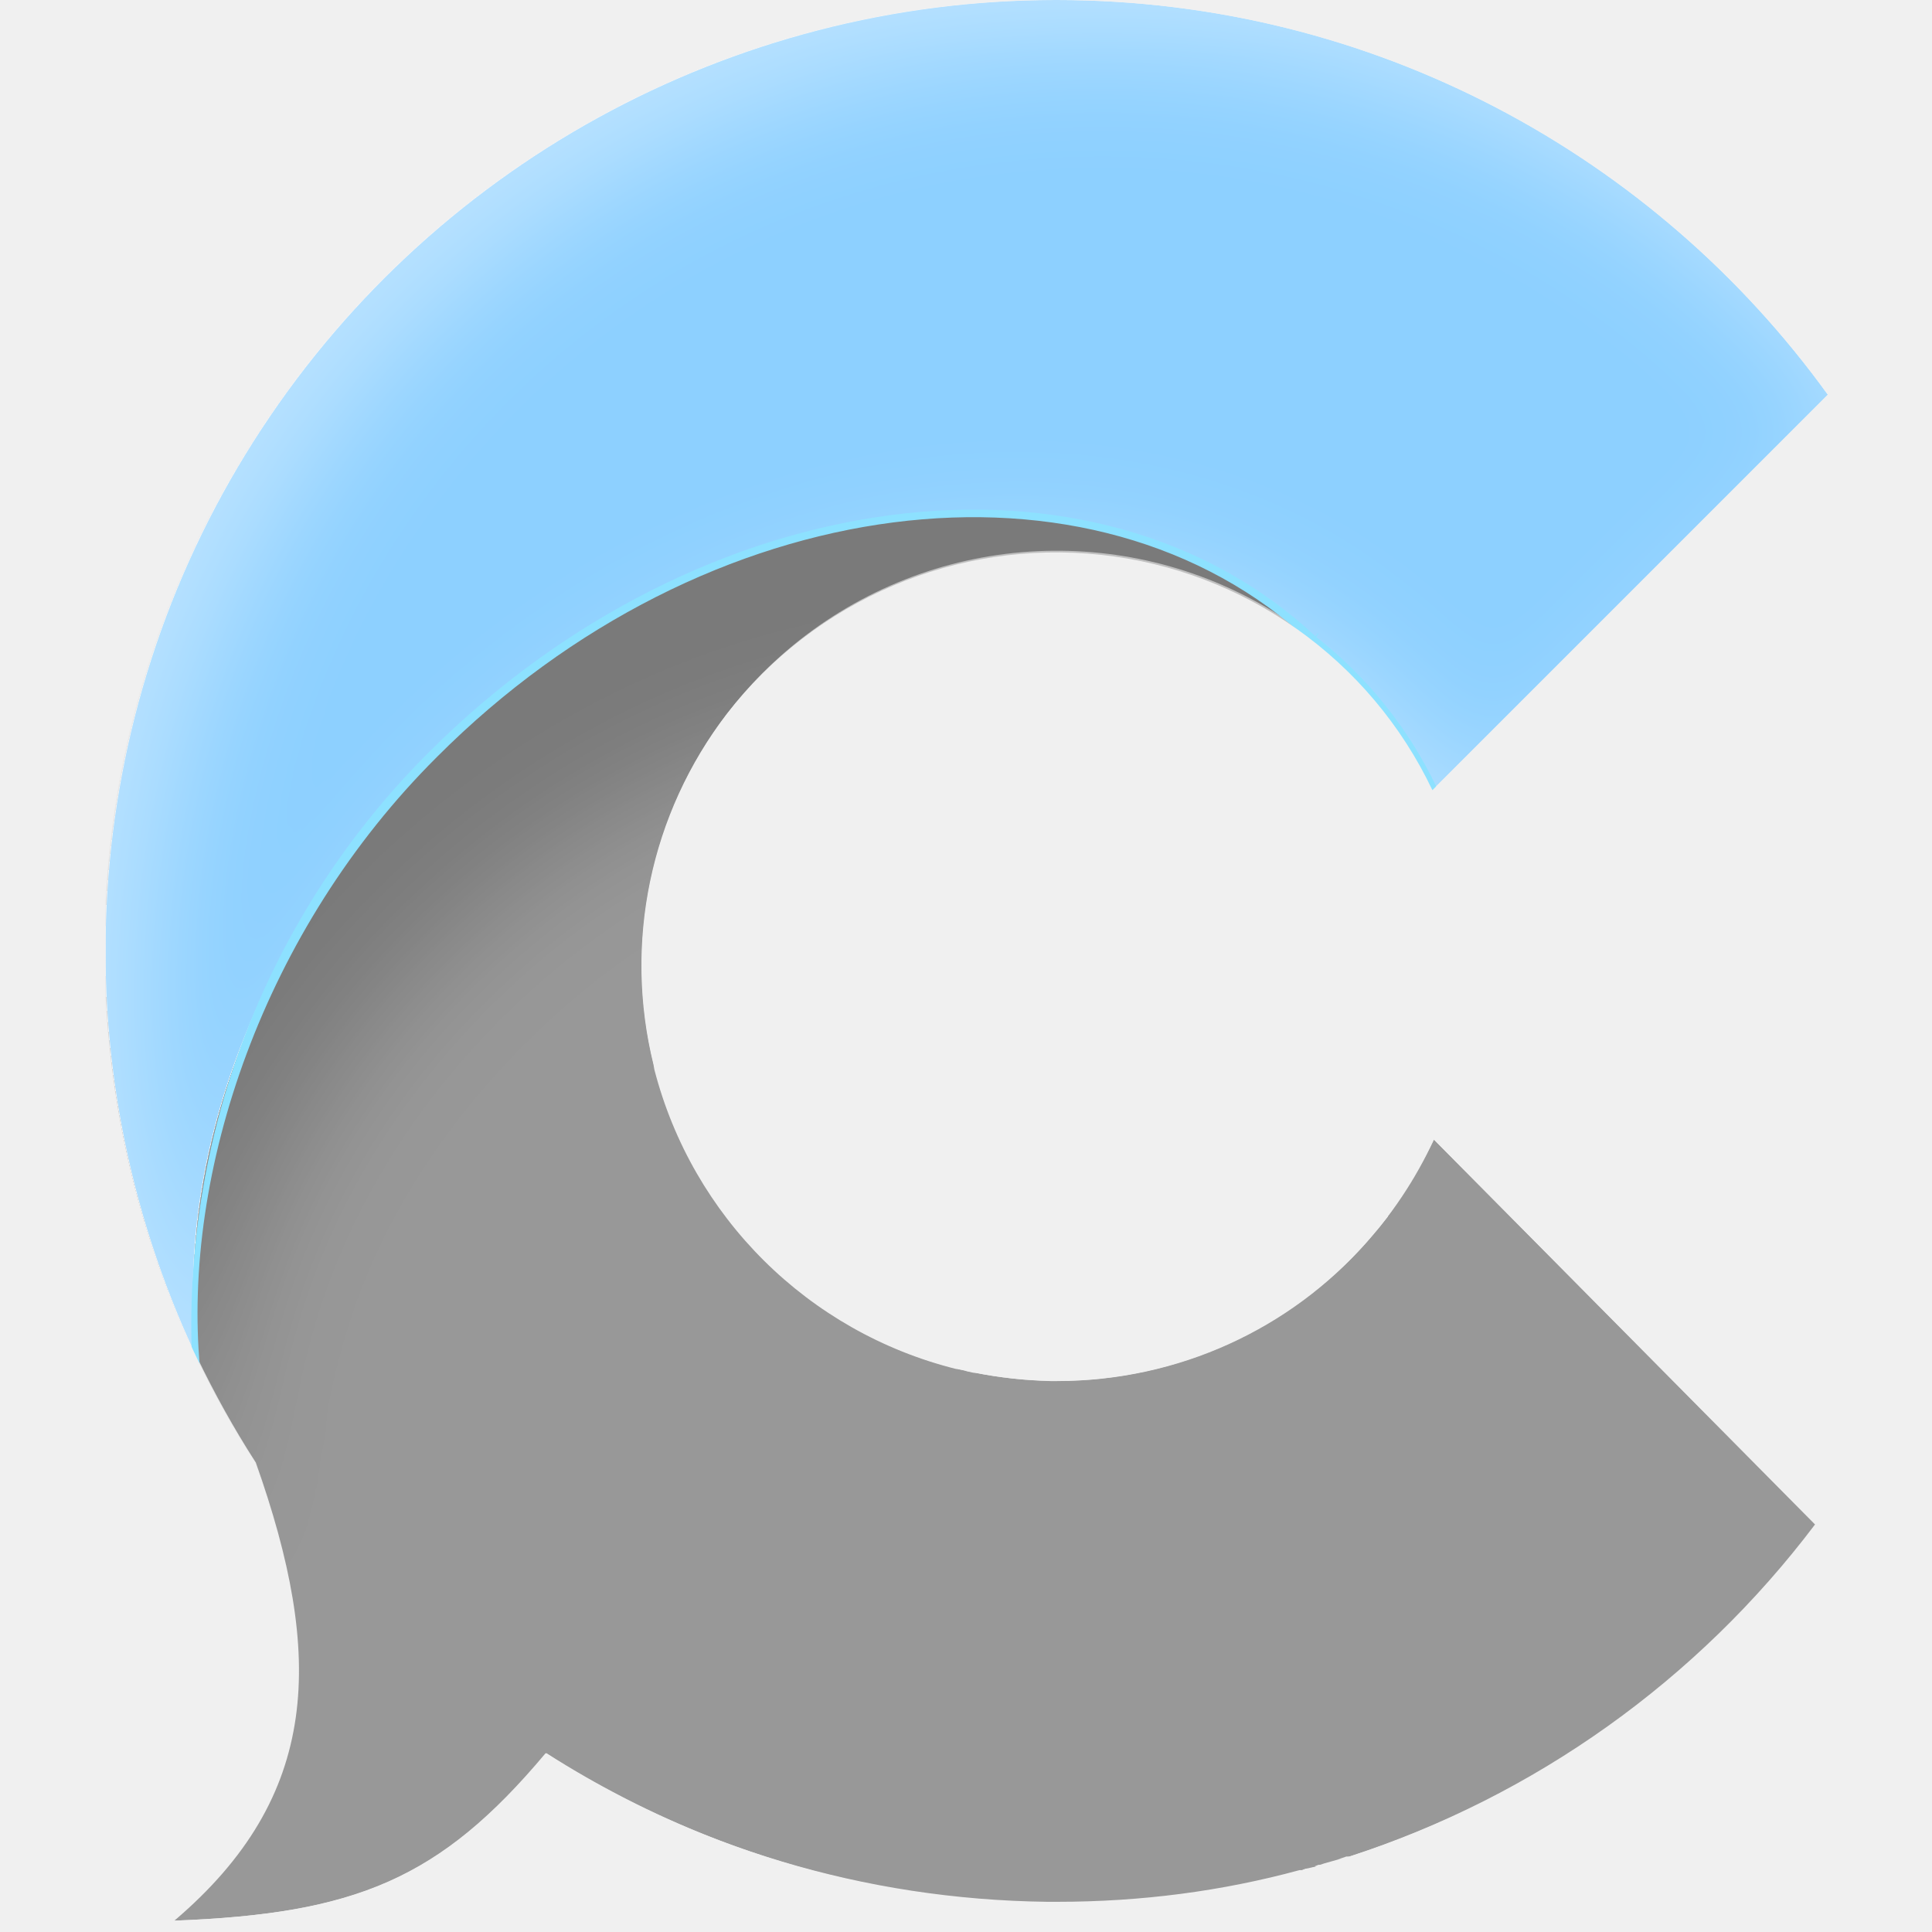
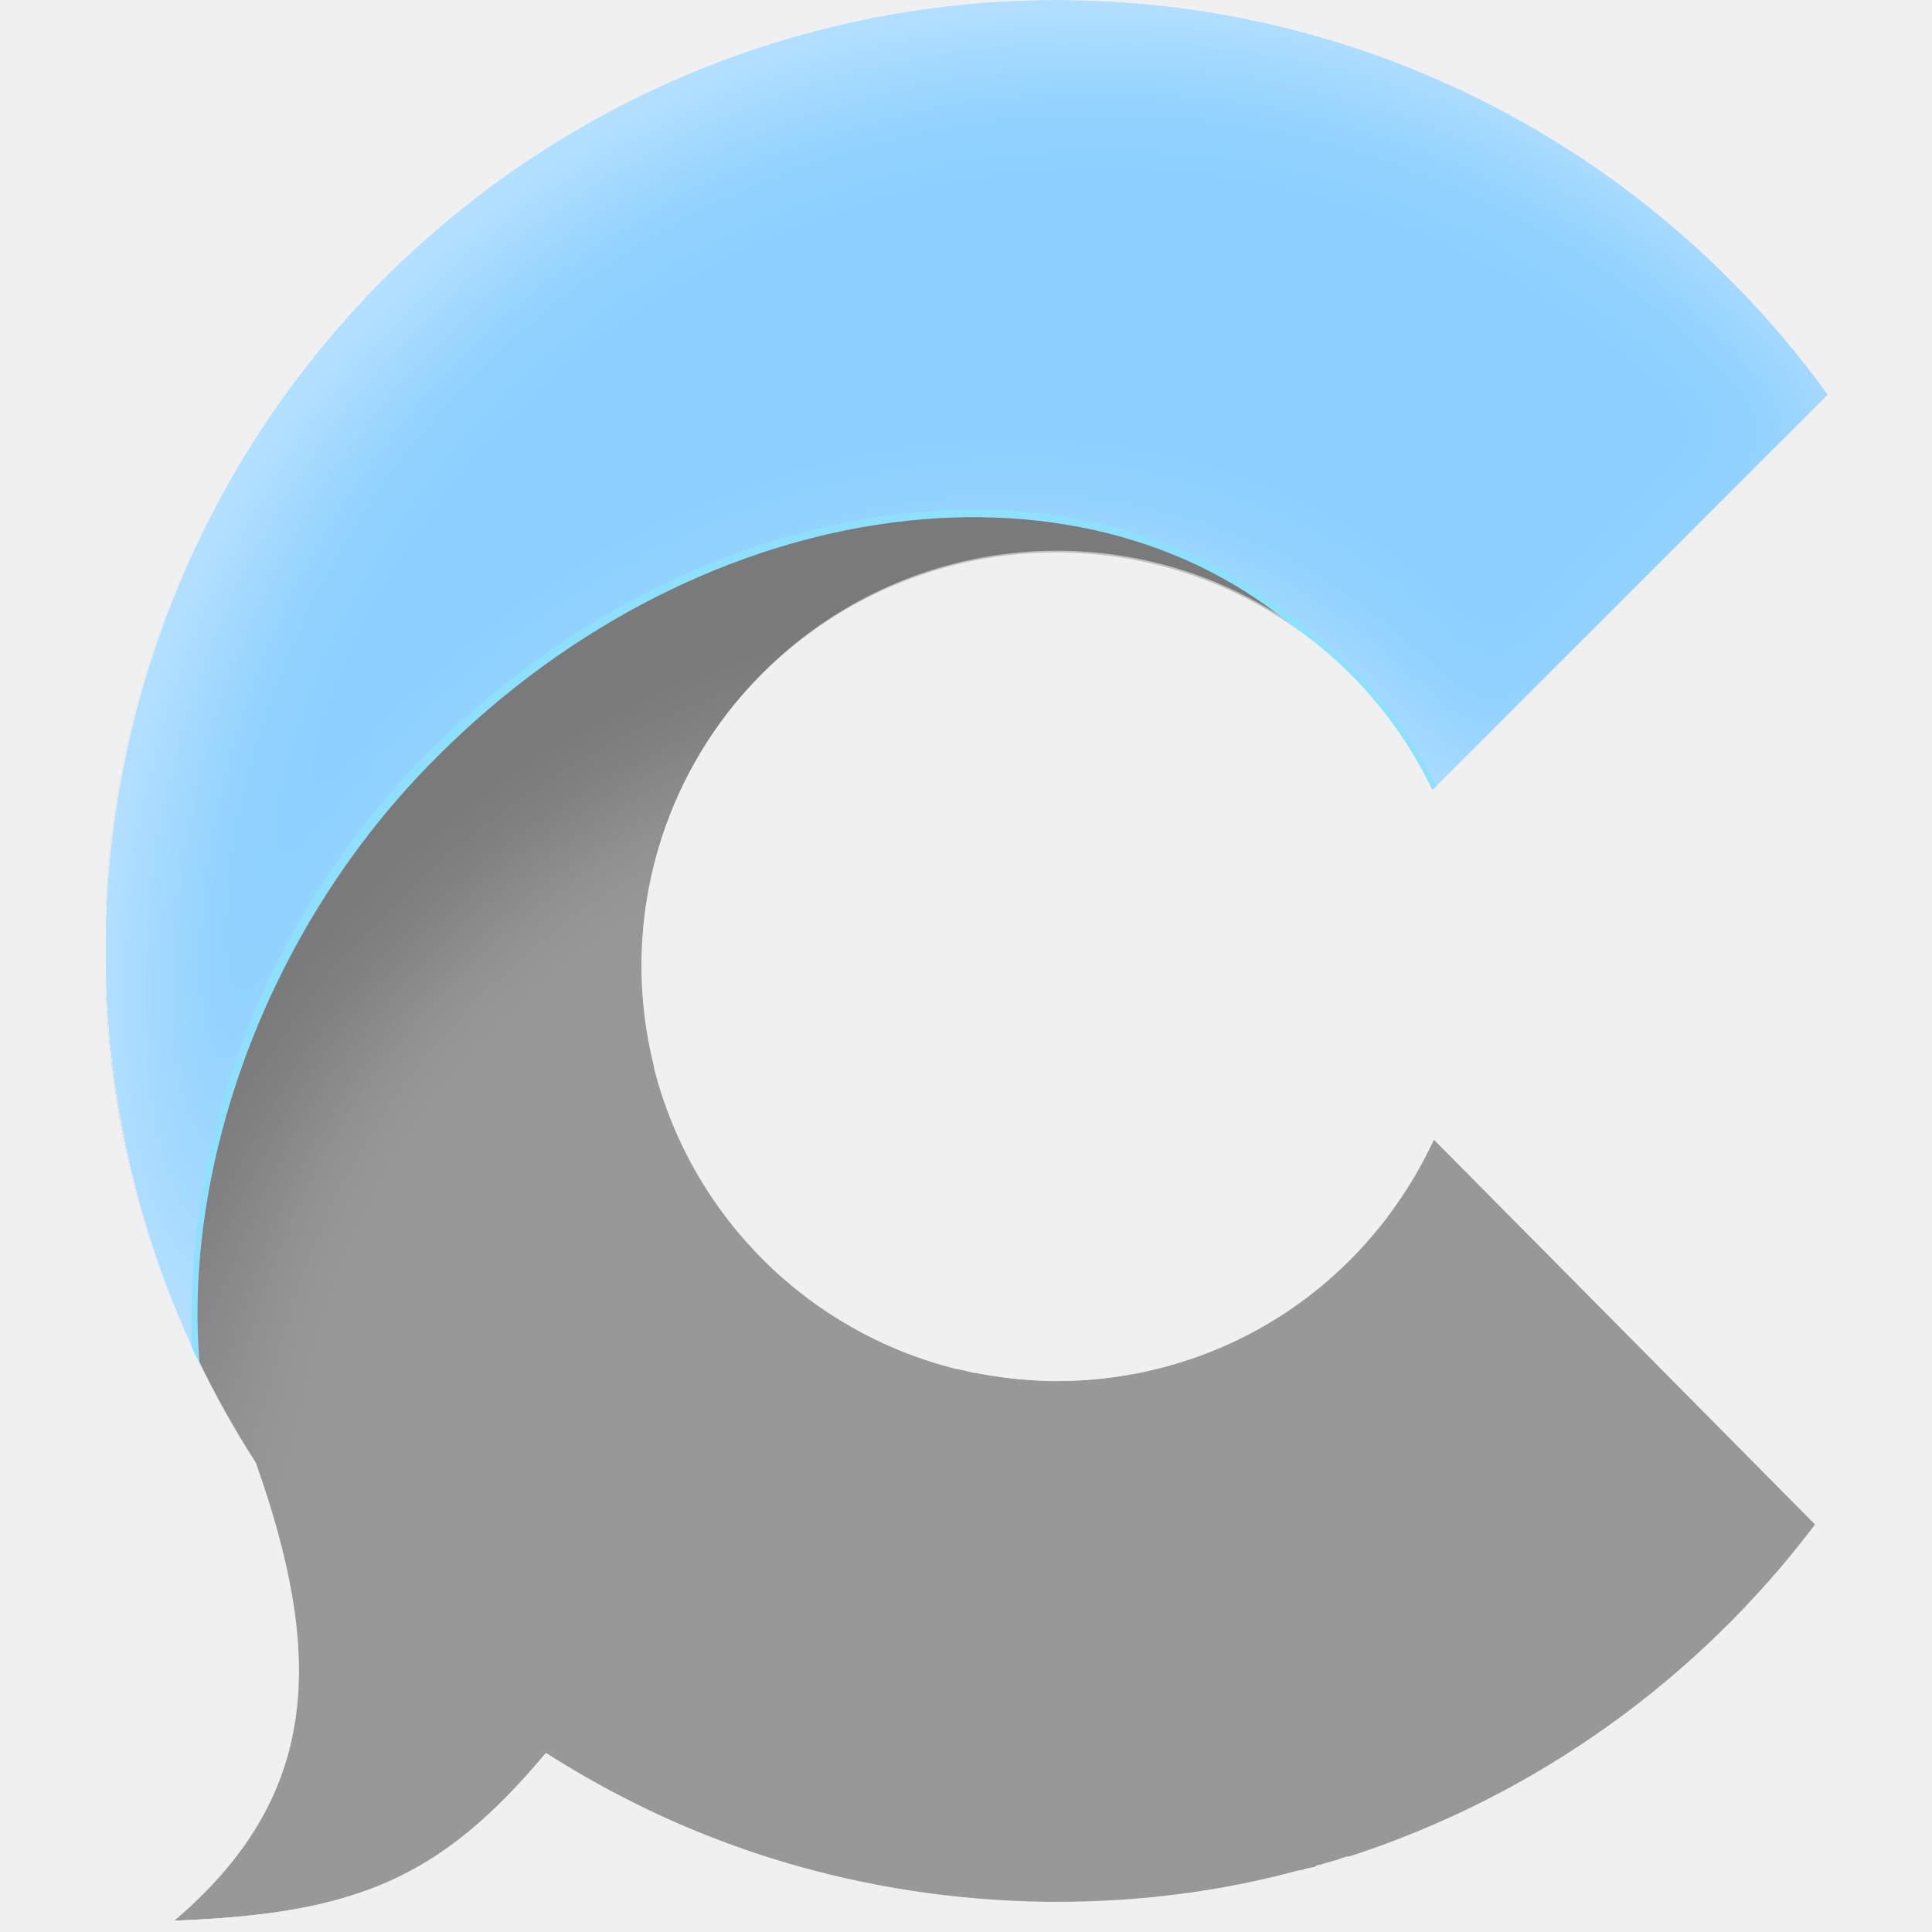
<svg xmlns="http://www.w3.org/2000/svg" width="256" height="256" fill="none">
  <mask id="a" width="229" height="255" x="14" y="0" maskUnits="userSpaceOnUse" style="mask-type:luminance">
    <path fill="#fff" fill-rule="evenodd" d="M140 0c42 0 79.3 20.6 102.2 52.3l-52.4 52.4a55.2 55.2 0 0 0-93.5-10.1 54.8 54.8 0 0 0-9.7 46.5l.1.6a55.1 55.1 0 0 0 40 39.7h.3-.2a42.5 42.5 0 0 0 1 .2h-.1.1l.3.1h-.1.4-.3l.9.2h-.3.4-.1H129.3h-.1a60.3 60.3 0 0 0 10 1.1h.8c16.3 0 31-7 41-18.3l.6-.7a55.2 55.2 0 0 0 2.3-2.8v-.2s.2 0 .2-.2l-.1.2a68.2 68.2 0 0 0 6-10l50.5 51a126.3 126.3 0 0 1-61.7 44h-.5.1l-1.2.4.8-.2a148.5 148.5 0 0 1-2.5.7l-.6.2h-.2l-.5.2h.3a86.6 86.6 0 0 1-1.4.3h-.1l-.5.2h-.3c-10.3 2.8-21 4.2-32.2 4.2h-1.2c-24.5-.3-47.3-7.4-66.5-19.7-14 16.7-25.2 21.3-49.3 22.2 19.4-16.5 19.9-35 10.8-60.7A125.8 125.8 0 0 1 140 0Z" clip-rule="evenodd" />
  </mask>
  <g mask="url(#a)">
    <path fill="#989898" d="M57.4 99.9C93.2 64.1 145 57.6 174 84.7a55 55 0 1 0 16 66.3l50.6 51a125.8 125.8 0 0 1-168.2 30.3c-14 16.7-25.2 21.3-49.3 22.2 19.4-16.5 19.9-35 10.8-60.7-2.9-4.5-5.5-9.2-7.8-14-2.9-26.3 8-56.5 31.4-79.9Z" />
    <g filter="url(#b)">
-       <path fill="#8DD0FF" d="M140 0c42 0 79.3 20.6 102.2 52.3l-52.4 52.4a55.2 55.2 0 0 0-15.9-20C145 57.6 93.2 64.1 57.4 100 34 123.3 23.1 153.5 26 179.7A126 126 0 0 1 140 0Z" />
+       <path fill="#8DD0FF" d="M140 0c42 0 79.3 20.6 102.2 52.3l-52.4 52.4a55.2 55.2 0 00-15.9-20C145 57.6 93.2 64.1 57.4 100 34 123.3 24 154 26 179.7A126 126 0 01140 0Z" />
    </g>
    <path fill="#8DE1FF" d="M57 99.5C93 63.7 145 57 174.3 84.3l.3-.4h.1l-.3.5a55.7 55.7 0 0 1 16 20 .5.5 0 0 1-.9.6v-.1l-.4-.7c-3.6-7.5-8.9-14-15.4-19l-.3.3.3-.4-.3.3.3-.3c-28.8-26.9-80.2-20.5-115.8 15.2-23 22.9-33.8 55-31.4 81l.1 1.1v.1a.5.5 0 0 1-1 .2v-.1l-.1-1.3A107.3 107.3 0 0 1 57 99.5Zm116.3-14Z" />
  </g>
  <defs>
    <filter id="b" width="260.2" height="221.7" x="-2" y="0" color-interpolation-filters="sRGB" filterUnits="userSpaceOnUse">
      <feFlood flood-opacity="0" result="BackgroundImageFix" />
      <feColorMatrix in="SourceAlpha" result="hardAlpha" values="0 0 0 0 0 0 0 0 0 0 0 0 0 0 0 0 0 0 127 0" />
      <feOffset dy="26" />
      <feGaussianBlur stdDeviation="8" />
      <feComposite in2="hardAlpha" operator="out" />
      <feColorMatrix values="0 0 0 0 0 0 0 0 0 0 0 0 0 0 0 0 0 0 0.2 0" />
      <feBlend in2="BackgroundImageFix" result="effect1_dropShadow_15_199" />
      <feBlend in="SourceGraphic" in2="effect1_dropShadow_15_199" result="shape" />
      <feColorMatrix in="SourceAlpha" result="hardAlpha" values="0 0 0 0 0 0 0 0 0 0 0 0 0 0 0 0 0 0 127 0" />
      <feOffset dx="6" dy="6" />
      <feGaussianBlur stdDeviation="8" />
      <feComposite in2="hardAlpha" k2="-1" k3="1" operator="arithmetic" />
      <feColorMatrix values="0 0 0 0 1 0 0 0 0 1 0 0 0 0 1 0 0 0 0.4 0" />
      <feBlend in2="shape" result="effect2_innerShadow_15_199" />
    </filter>
  </defs>
</svg>
